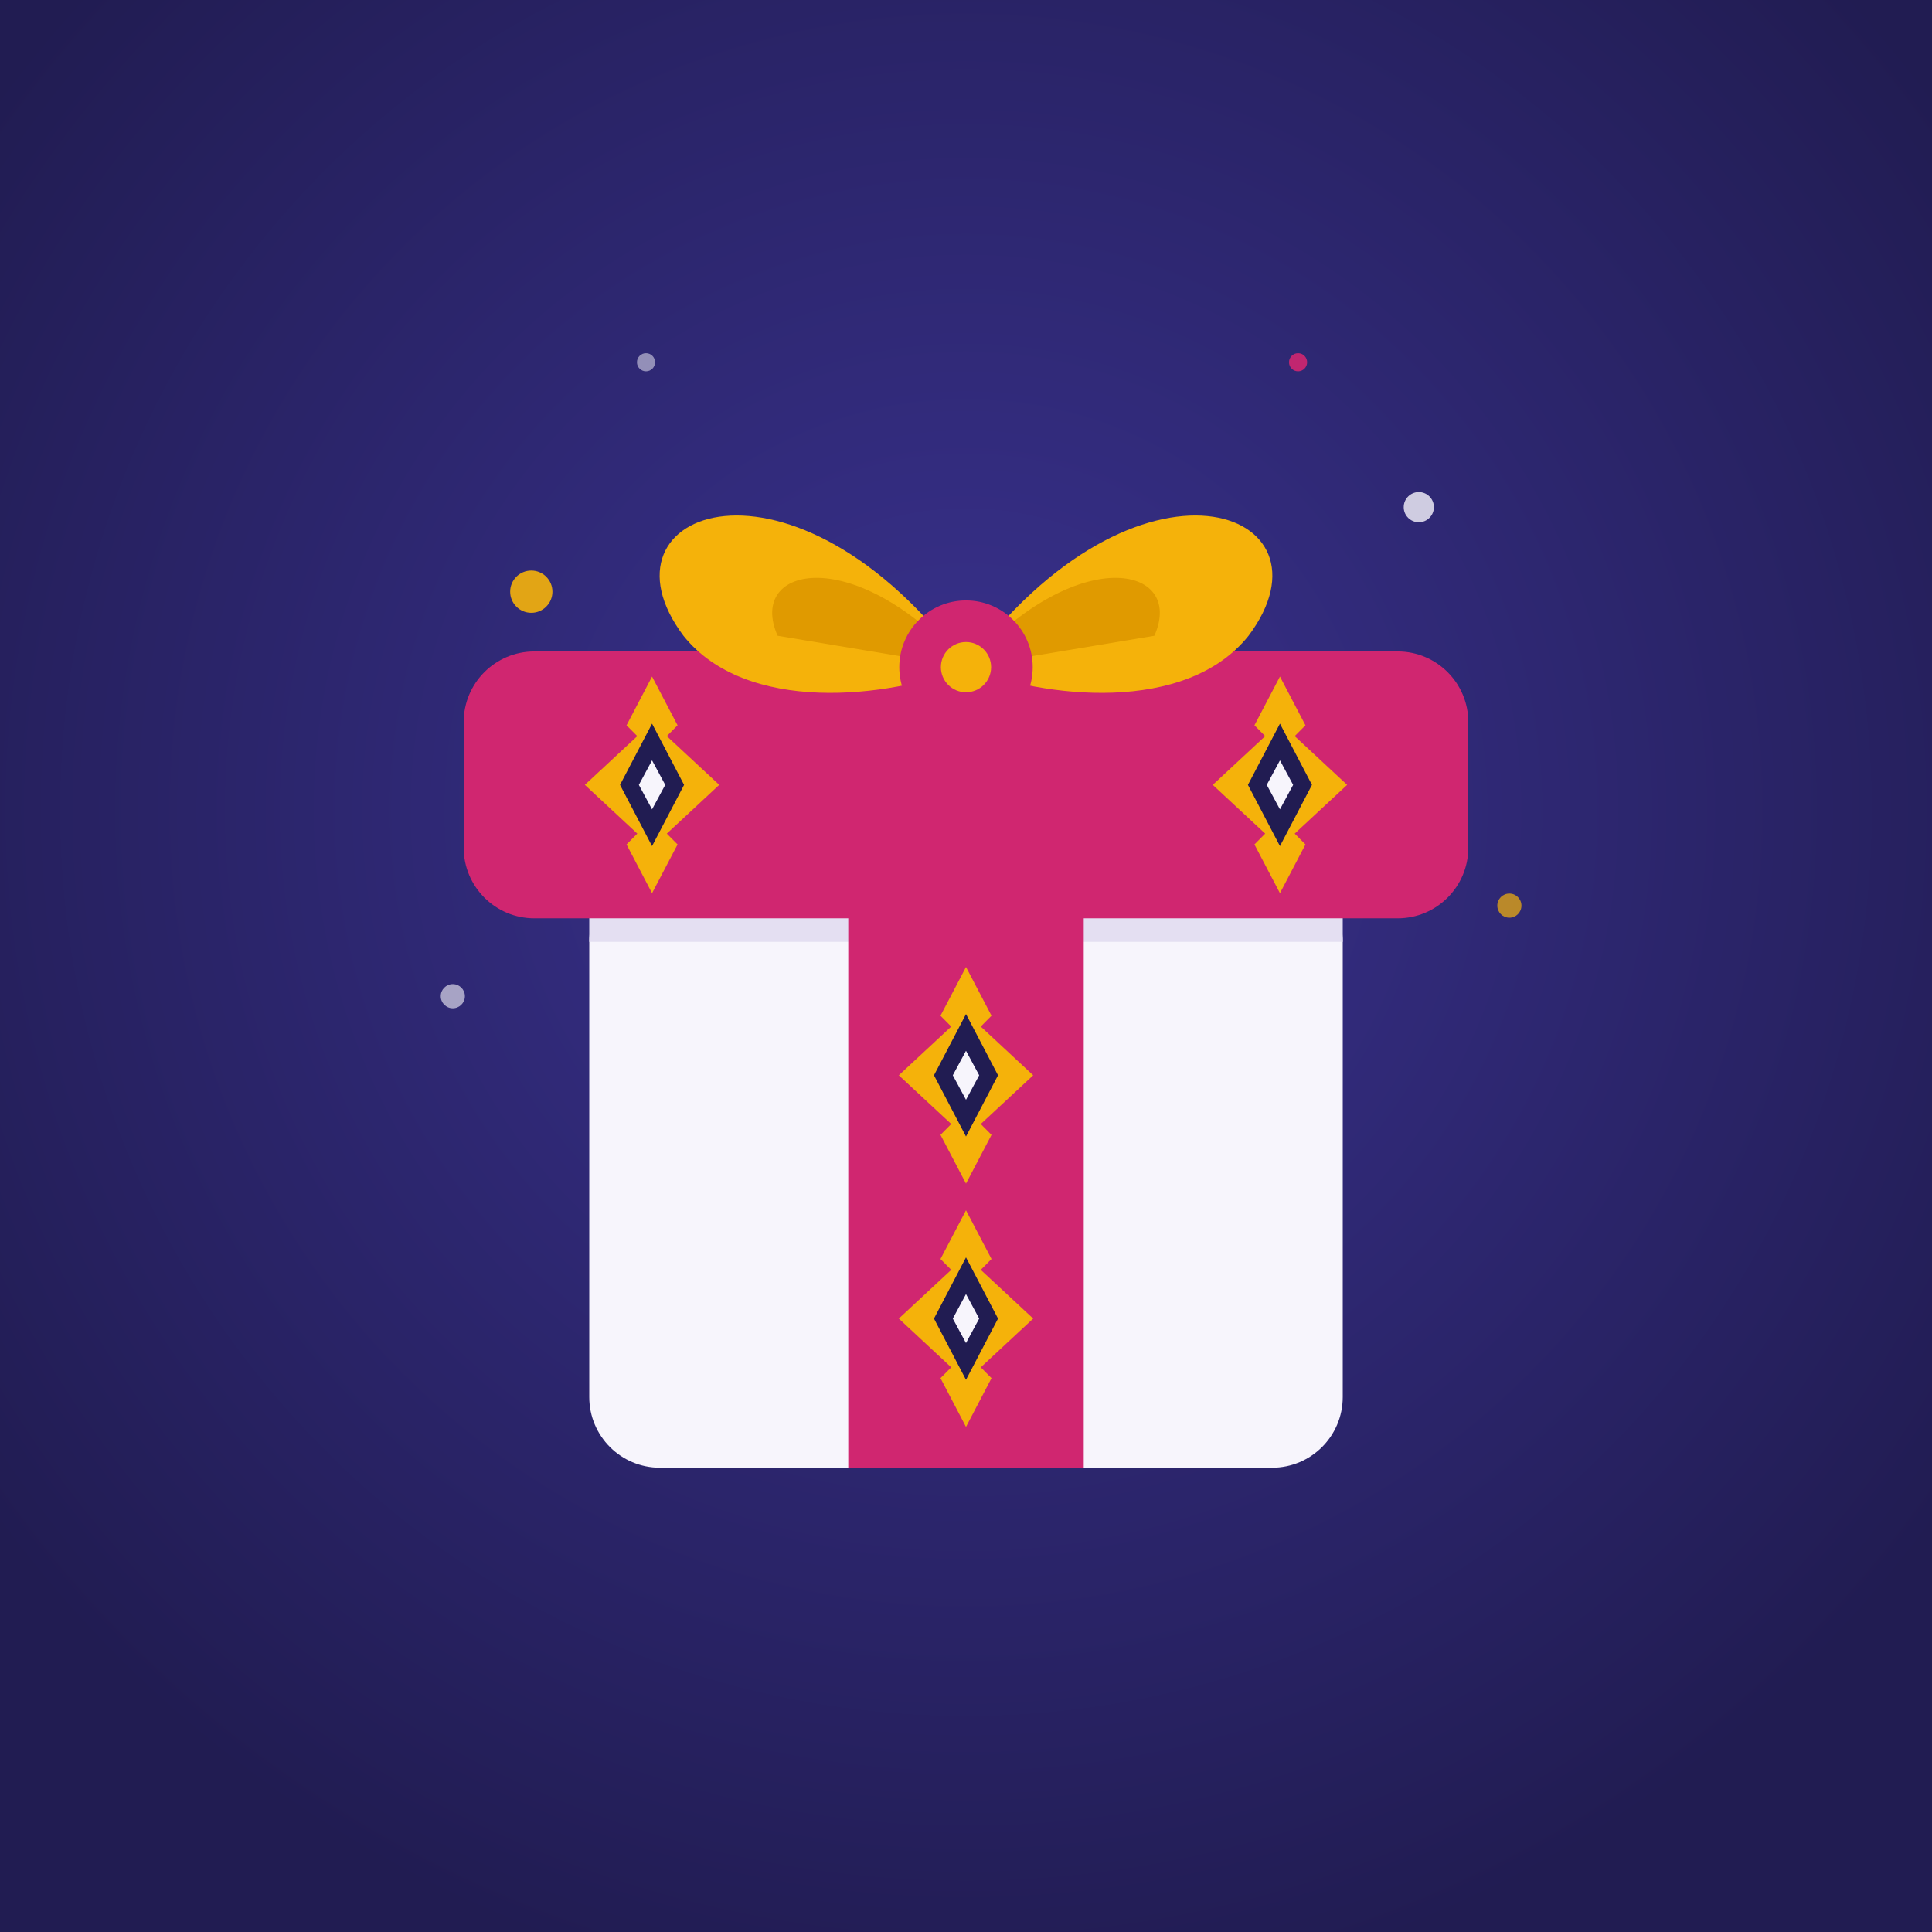
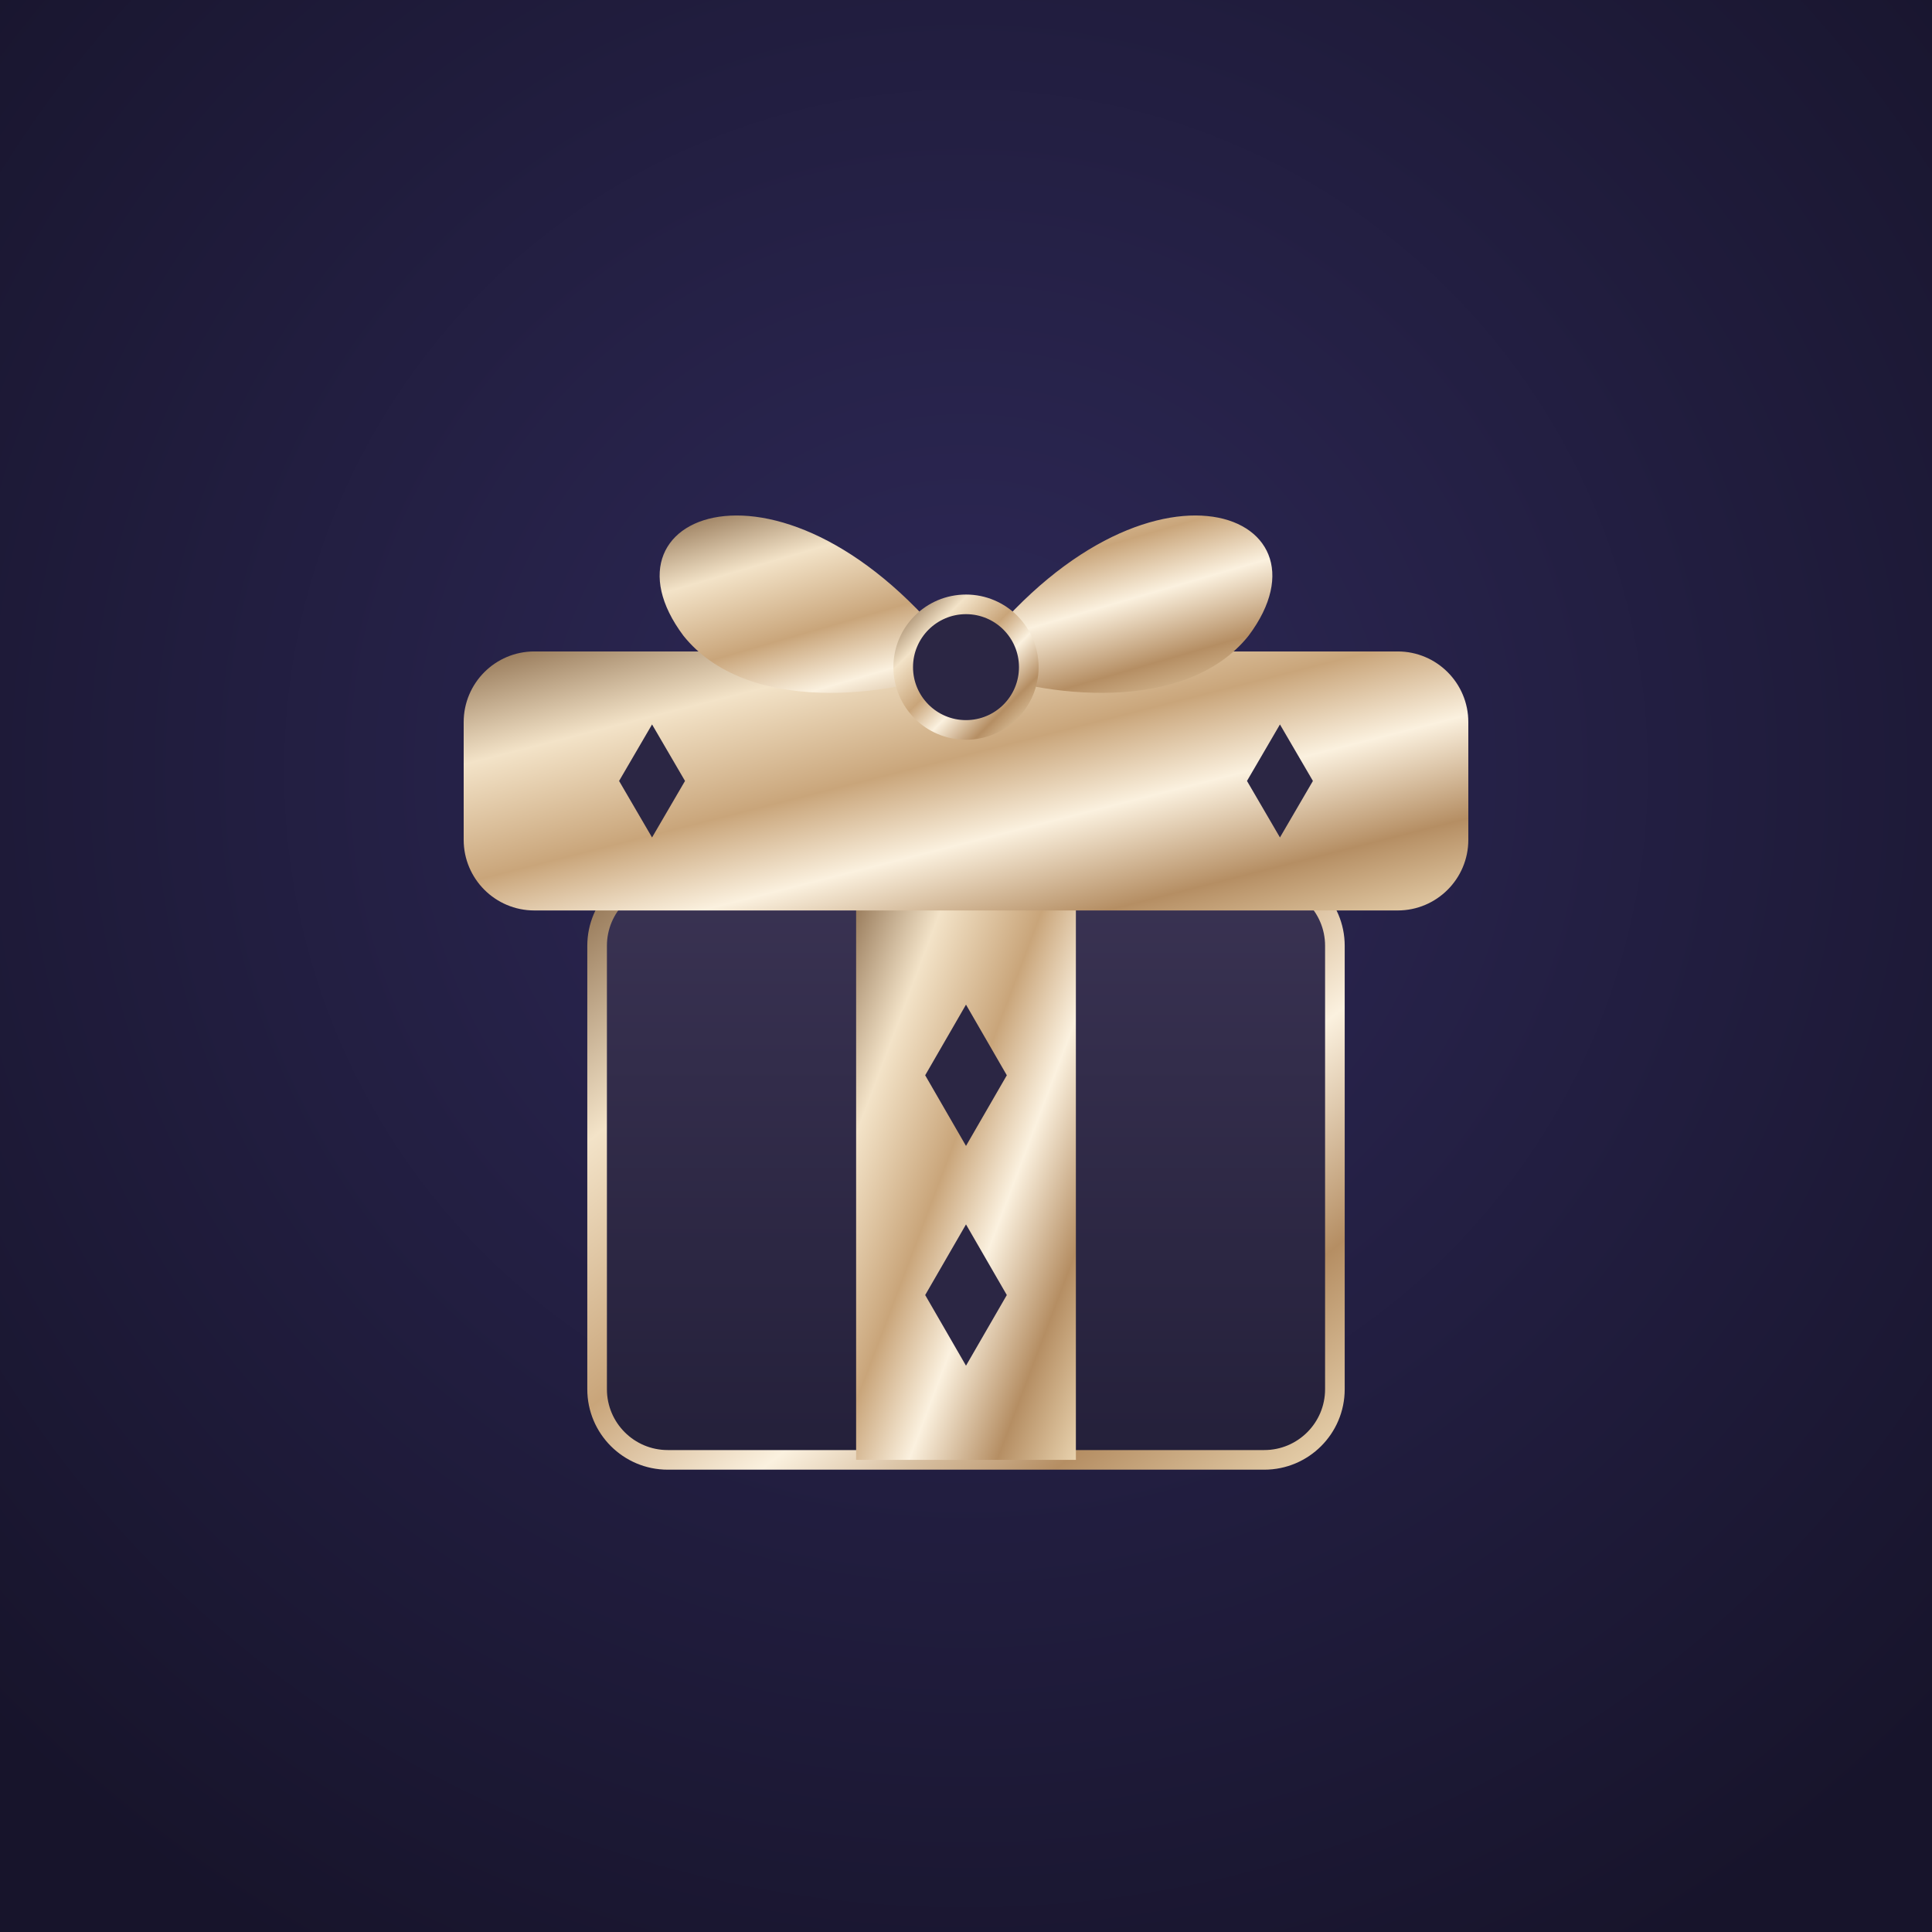
<svg xmlns="http://www.w3.org/2000/svg" viewBox="0 0 640 640" width="640" height="640">
  <defs>
-     <radialGradient id="g" cx="50%" cy="42%" r="62%">
-       <stop offset="0" stop-color="#3A3290" />
-       <stop offset="1" stop-color="#211C52" />
+     <linearGradient id="g" x1="0" y1="0" x2="1" y2="1">
+       <stop offset="0" stop-color="#8E6F4E" />
+       <stop offset=".22" stop-color="#F3E3C8" />
+       <stop offset=".45" stop-color="#C9A57A" />
+       <stop offset=".62" stop-color="#FBF1DF" />
+       <stop offset=".82" stop-color="#B58E63" />
+       <stop offset="1" stop-color="#E8D2AE" />
+     </linearGradient>
+     <linearGradient id="b" x1="0" y1="0" x2="0" y2="1">
+       <stop offset="0" stop-color="#3A3353" />
+       <stop offset="1" stop-color="#24203A" />
+     </linearGradient>
+     <radialGradient id="bg" cx="50%" cy="40%" r="70%">
+       <stop offset="0" stop-color="#2E2958" />
+       <stop offset="1" stop-color="#17142B" />
    </radialGradient>
  </defs>
-   <rect width="640" height="640" fill="url(#g)" />
-   <circle cx="176" cy="196" r="7" fill="#F5B20A" opacity="0.9" />
-   <circle cx="470" cy="168" r="5" fill="#F7F5FC" opacity="0.8" />
-   <circle cx="500" cy="300" r="4" fill="#F5B20A" opacity="0.7" />
-   <circle cx="150" cy="330" r="4" fill="#F7F5FC" opacity="0.6" />
-   <circle cx="430" cy="120" r="3" fill="#D02670" opacity="0.9" />
-   <circle cx="214" cy="120" r="3" fill="#F7F5FC" opacity="0.5" />
+   <rect width="640" height="640" fill="url(#bg)" />
  <g transform="translate(60 39) scale(2.6)">
-     <rect x="52" y="96" width="96" height="76" rx="9" fill="#F7F5FC" />
-     <rect x="52" y="96" width="96" height="9" fill="#E4DFF2" />
-     <rect x="36" y="68" width="128" height="34" rx="9" fill="#D02670" />
-     <rect x="85" y="98" width="30" height="74" fill="#D02670" />
-     <polygon points="60.00,71.20 63.25,77.41 61.88,78.79 68.56,85.00 61.88,91.21 63.25,92.59 60.00,98.80 56.75,92.59 58.12,91.21 51.44,85.00 58.12,78.79 56.75,77.41" fill="#F5B20A" />
-     <polygon points="60.00,77.20 64.08,85.00 60.00,92.80 55.92,85.00" fill="#211C52" />
-     <polygon points="60.00,81.88 61.68,85.00 60.00,88.12 58.32,85.00" fill="#F7F5FC" />
-     <polygon points="140.00,71.20 143.25,77.41 141.88,78.79 148.56,85.00 141.88,91.21 143.25,92.59 140.00,98.80 136.75,92.59 138.12,91.21 131.44,85.00 138.12,78.79 136.75,77.41" fill="#F5B20A" />
-     <polygon points="140.00,77.20 144.08,85.00 140.00,92.80 135.92,85.00" fill="#211C52" />
-     <polygon points="140.00,81.88 141.68,85.00 140.00,88.12 138.32,85.00" fill="#F7F5FC" />
-     <polygon points="100.00,108.20 103.25,114.41 101.88,115.79 108.56,122.00 101.88,128.21 103.25,129.59 100.00,135.80 96.75,129.59 98.12,128.21 91.44,122.00 98.12,115.79 96.75,114.41" fill="#F5B20A" />
-     <polygon points="100.00,114.20 104.08,122.00 100.00,129.80 95.92,122.00" fill="#211C52" />
-     <polygon points="100.00,118.88 101.68,122.00 100.00,125.12 98.32,122.00" fill="#F7F5FC" />
-     <polygon points="100.00,139.20 103.25,145.41 101.88,146.79 108.56,153.00 101.88,159.21 103.25,160.59 100.00,166.80 96.75,160.59 98.12,159.21 91.44,153.00 98.12,146.79 96.75,145.41" fill="#F5B20A" />
-     <polygon points="100.00,145.20 104.08,153.00 100.00,160.80 95.92,153.00" fill="#211C52" />
-     <polygon points="100.00,149.88 101.68,153.00 100.00,156.12 98.32,153.00" fill="#F7F5FC" />
-     <path d="M100 70 C 78 40, 52 50, 64 66 C 72 76, 90 74, 100 70 Z" fill="#F5B20A" />
-     <path d="M100 70 C 122 40, 148 50, 136 66 C 128 76, 110 74, 100 70 Z" fill="#F5B20A" />
-     <path d="M100 70 C 86 54, 72 57, 76 66 Z M100 70 C 114 54, 128 57, 124 66 Z" fill="#E09A00" />
-     <circle cx="100" cy="70" r="8.5" fill="#D02670" />
-     <circle cx="100" cy="70" r="3.2" fill="#F5B20A" />
+     <rect x="53" y="96.5" width="94" height="74.5" rx="9" fill="url(#b)" stroke="url(#g)" stroke-width="2.5" />
+     <rect x="86" y="97" width="28" height="74" fill="url(#g)" />
+     <rect x="36" y="68" width="128" height="33" rx="9" fill="url(#g)" />
+     <g fill="#2B2644">
+       <polygon points="100,113.0 105.2,122 100,131.0 94.8,122" />
+       <polygon points="100,141.0 105.2,150 100,159.0 94.8,150" />
+       <polygon points="60,77.3 64.2,84.5 60,91.7 55.8,84.5" />
+       <polygon points="140,77.3 144.2,84.5 140,91.7 135.8,84.5" />
+     </g>
+     <path d="M100 70 C 78 40, 52 50, 64 66 C 72 76, 90 74, 100 70 Z M100 70 C 122 40, 148 50, 136 66 C 128 76, 110 74, 100 70 Z" fill="url(#g)" />
+     <circle cx="100" cy="70" r="8" fill="#2B2644" stroke="url(#g)" stroke-width="2.5" />
  </g>
</svg>
